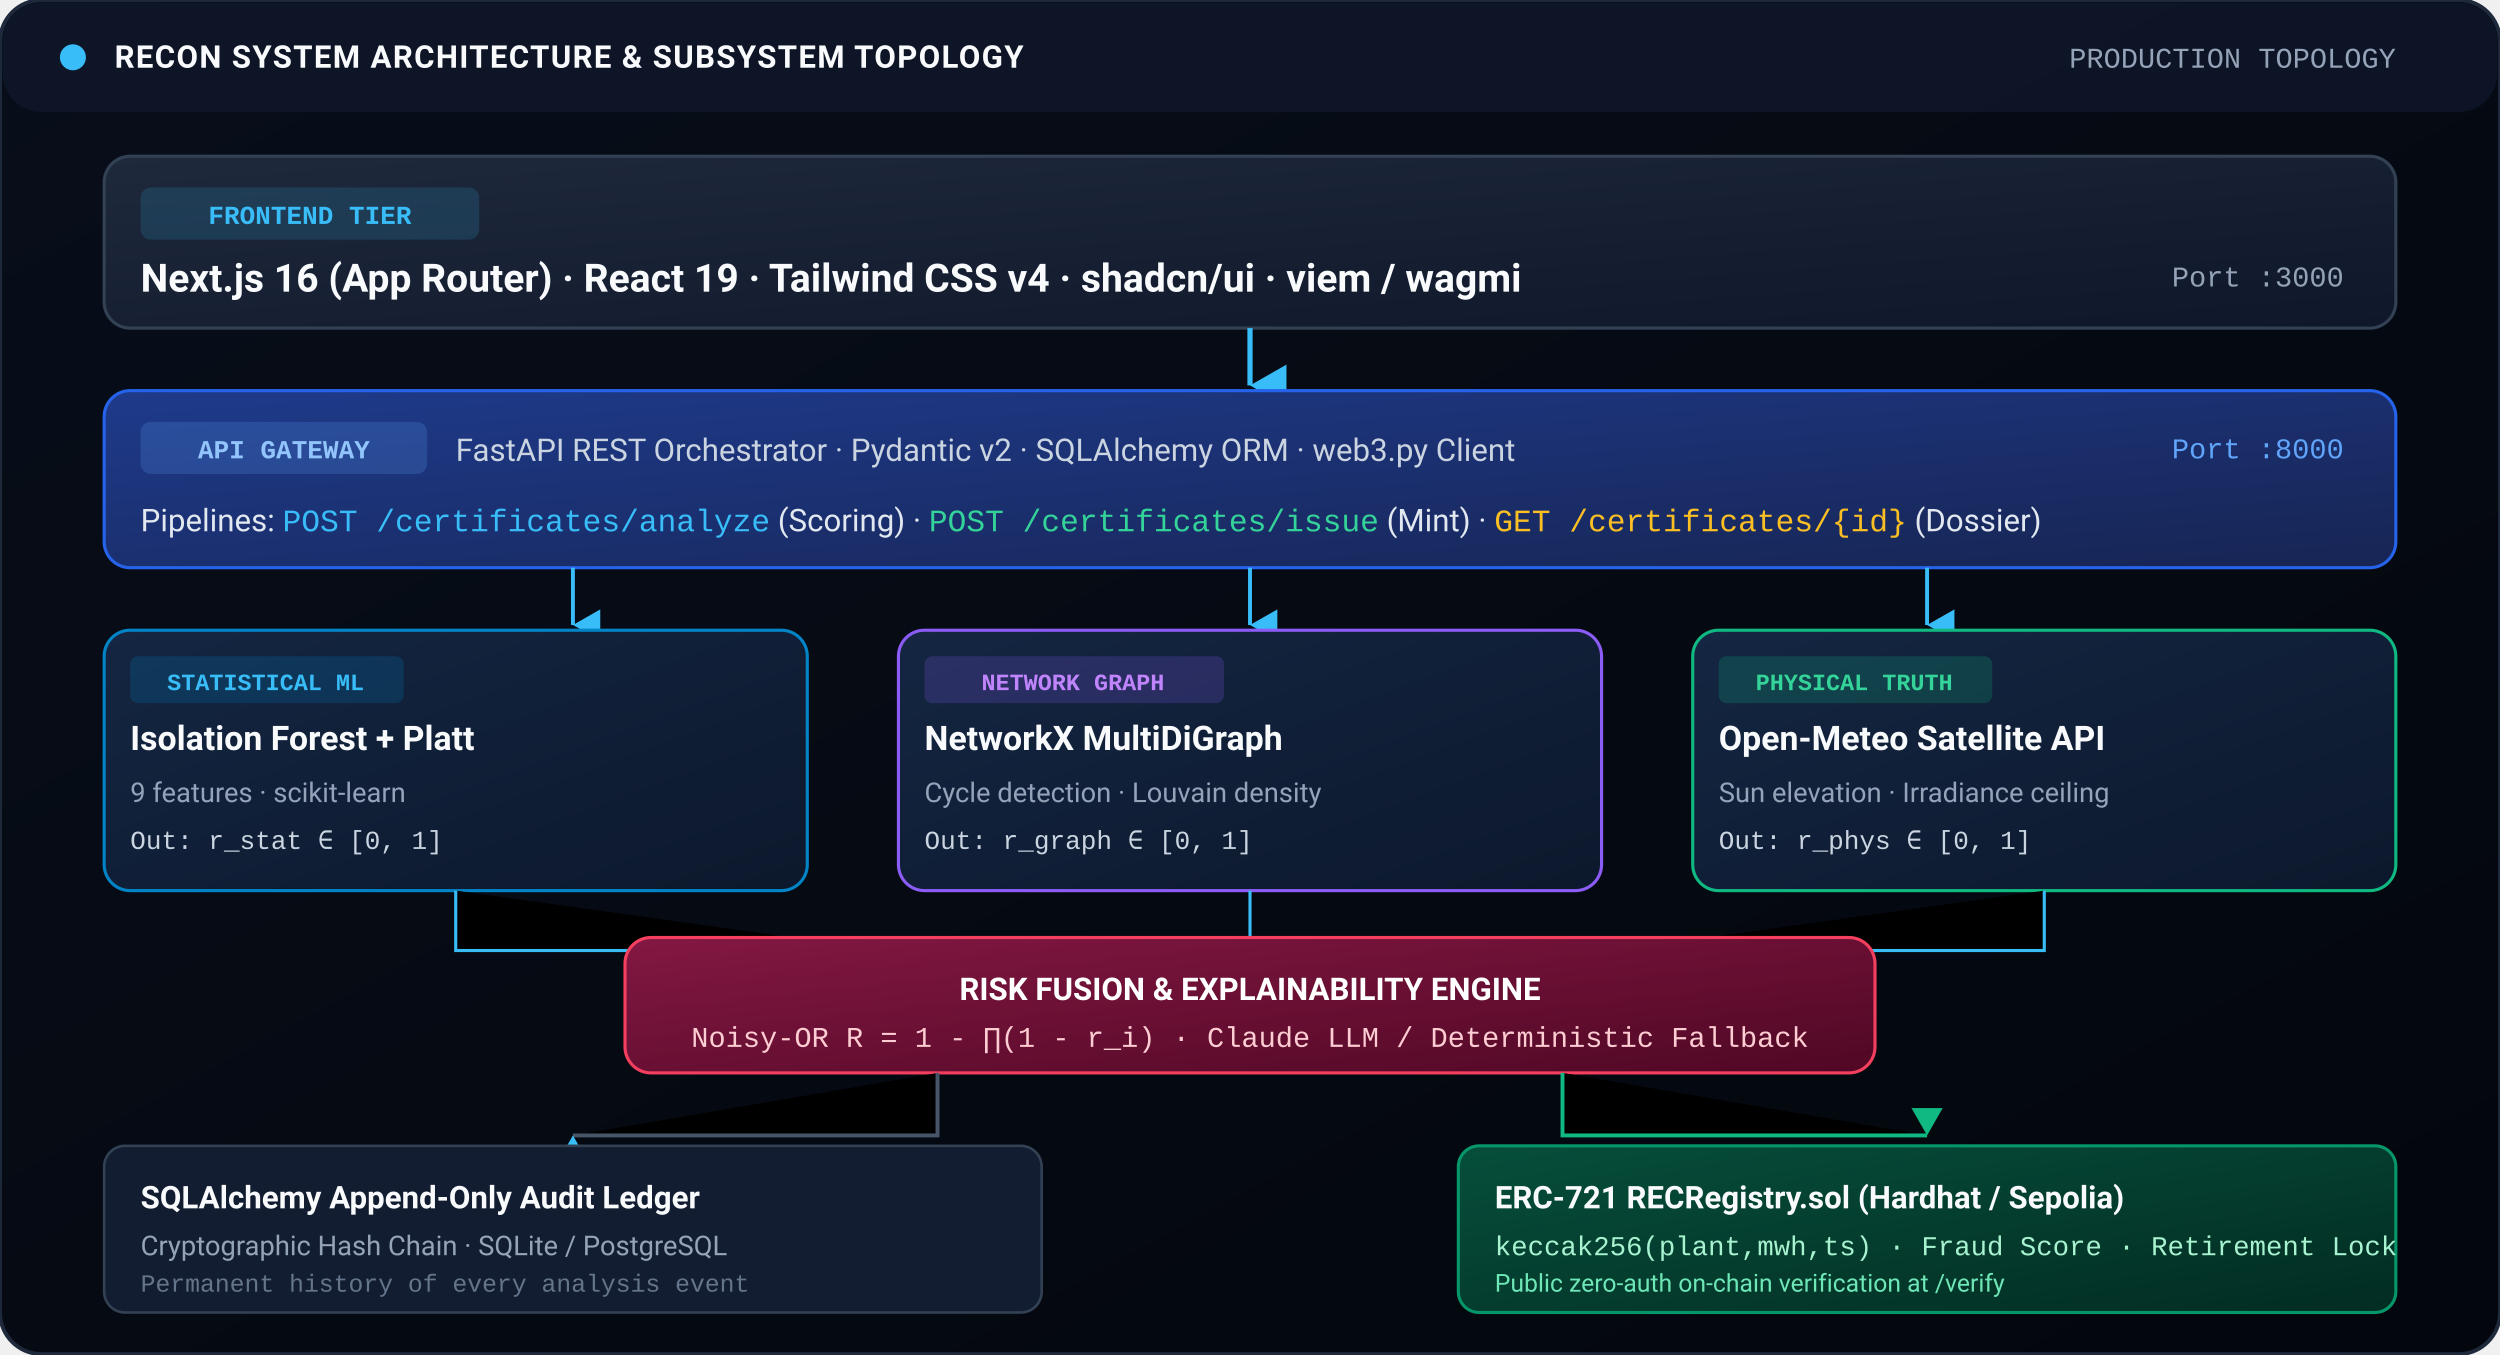
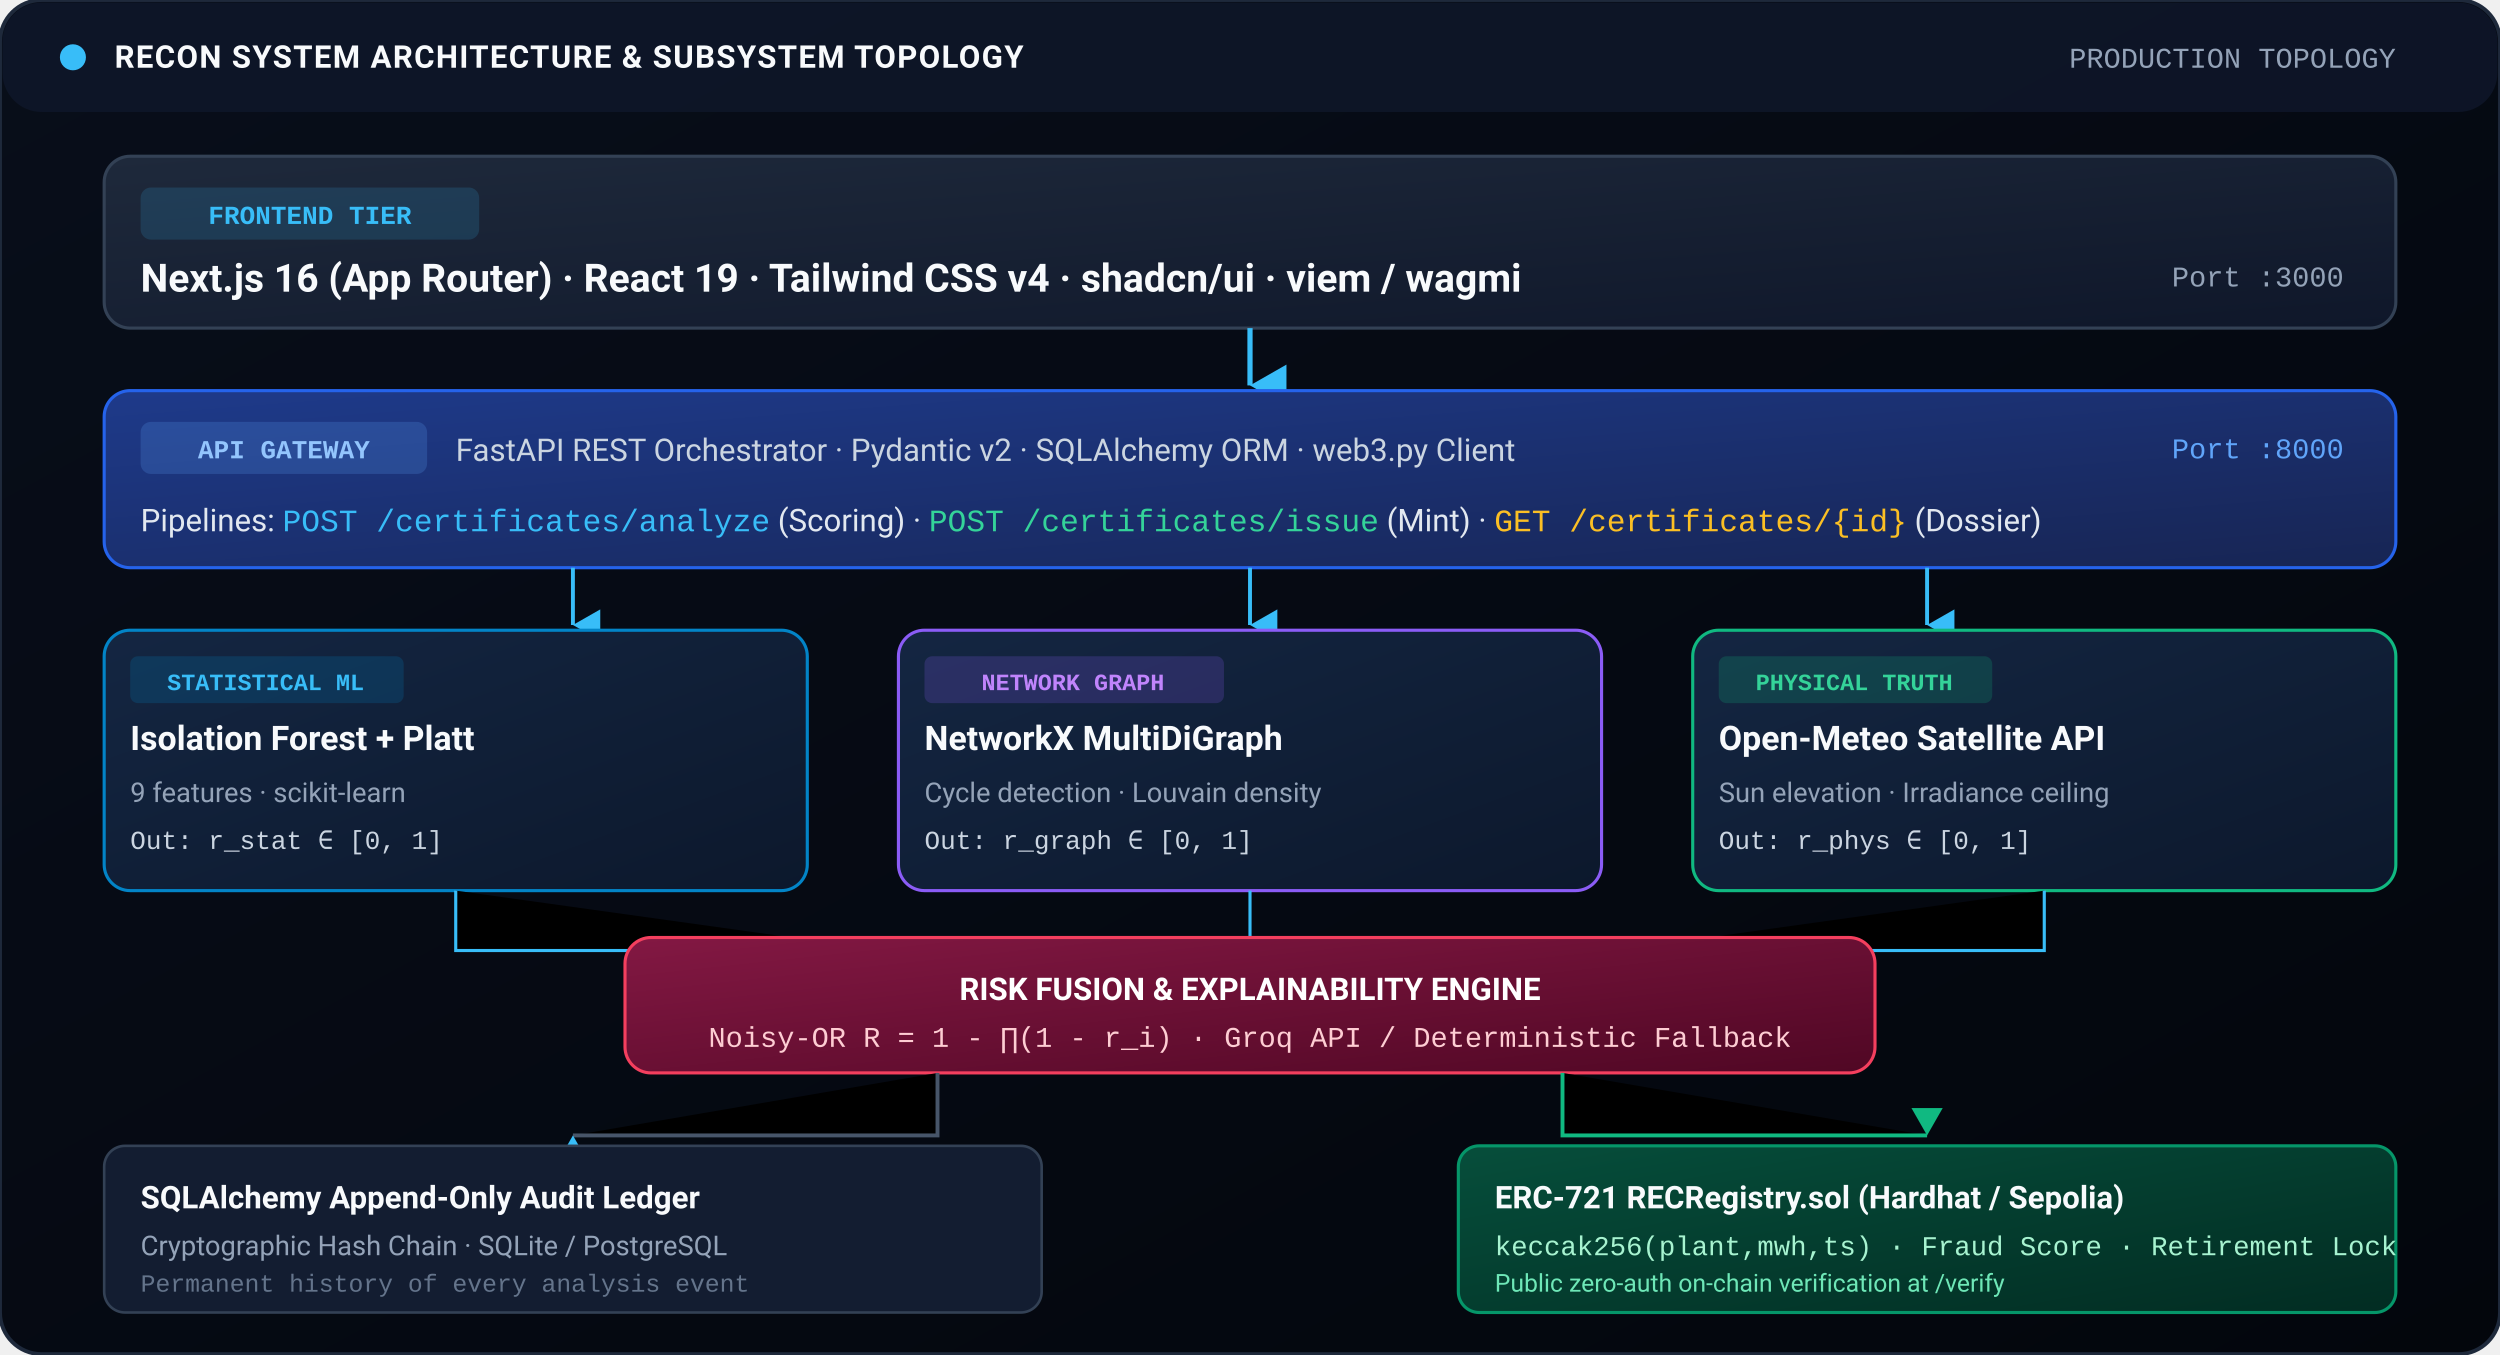
<svg xmlns="http://www.w3.org/2000/svg" viewBox="0 0 960 520" width="100%" height="100%">
  <defs>
    <linearGradient id="archBg" x1="0%" y1="0%" x2="100%" y2="100%">
      <stop offset="0%" stop-color="#080e1a" />
      <stop offset="100%" stop-color="#03060c" />
    </linearGradient>
    <linearGradient id="feBox" x1="0%" y1="0%" x2="100%" y2="100%">
      <stop offset="0%" stop-color="#1e293b" />
      <stop offset="100%" stop-color="#0f172a" />
    </linearGradient>
    <linearGradient id="beBox" x1="0%" y1="0%" x2="100%" y2="100%">
      <stop offset="0%" stop-color="#1e3a8a" />
      <stop offset="100%" stop-color="#172554" />
    </linearGradient>
    <linearGradient id="engBox" x1="0%" y1="0%" x2="100%" y2="100%">
      <stop offset="0%" stop-color="#142642" />
      <stop offset="100%" stop-color="#0c182c" />
    </linearGradient>
    <linearGradient id="fusBox" x1="0%" y1="0%" x2="100%" y2="100%">
      <stop offset="0%" stop-color="#831843" />
      <stop offset="100%" stop-color="#500724" />
    </linearGradient>
    <linearGradient id="chainGrad" x1="0%" y1="0%" x2="100%" y2="100%">
      <stop offset="0%" stop-color="#064e3b" />
      <stop offset="100%" stop-color="#022c22" />
    </linearGradient>
    <marker id="aDown" markerWidth="8" markerHeight="8" refX="4" refY="7" orient="auto">
      <path d="M0,0 L8,0 L4,7 z" fill="#38bdf8" />
    </marker>
    <marker id="aRight" markerWidth="8" markerHeight="8" refX="7" refY="4" orient="auto">
      <path d="M0,0 L0,8 L7,4 z" fill="#38bdf8" />
    </marker>
    <marker id="aEmerald" markerWidth="8" markerHeight="8" refX="4" refY="7" orient="auto">
      <path d="M0,0 L8,0 L4,7 z" fill="#10b981" />
    </marker>
  </defs>
  <style>
    .mono { font-family: 'SFMono-Regular', Consolas, 'Liberation Mono', Menlo, monospace; }
    .sans { font-family: -apple-system, BlinkMacSystemFont, 'Segoe UI', Roboto, Helvetica, Arial, sans-serif; }
  </style>
  <rect width="960" height="520" rx="16" fill="url(#archBg)" stroke="#1e293b" stroke-width="1.5" />
  <rect x="1" y="1" width="958" height="42" rx="15" fill="#0f172a" fill-opacity="0.85" />
  <circle cx="28" cy="22" r="5" fill="#38bdf8" />
  <text x="44" y="26" fill="#f8fafc" font-size="12" font-weight="700" class="sans" letter-spacing="0.5">RECON SYSTEM ARCHITECTURE &amp; SUBSYSTEM TOPOLOGY</text>
  <text x="920" y="26" fill="#94a3b8" font-size="11" class="mono" text-anchor="end">PRODUCTION TOPOLOGY</text>
  <g transform="translate(40, 60)">
    <rect width="880" height="66" rx="10" fill="url(#feBox)" stroke="#334155" stroke-width="1.2" />
    <rect x="14" y="12" width="130" height="20" rx="4" fill="#38bdf8" fill-opacity="0.15" />
    <text x="79" y="26" fill="#38bdf8" font-size="10" font-weight="700" class="mono" text-anchor="middle">FRONTEND TIER</text>
    <text x="14" y="52" fill="#f8fafc" font-size="15" font-weight="700" class="sans">Next.js 16 (App Router) · React 19 · Tailwind CSS v4 · shadcn/ui · viem / wagmi</text>
    <text x="860" y="50" fill="#94a3b8" font-size="11" class="mono" text-anchor="end">Port :3000</text>
  </g>
  <line x1="480" y1="126" x2="480" y2="148" stroke="#38bdf8" stroke-width="2" marker-end="url(#aDown)" />
  <g transform="translate(40, 150)">
    <rect width="880" height="68" rx="10" fill="url(#beBox)" stroke="#2563eb" stroke-width="1.2" />
    <rect x="14" y="12" width="110" height="20" rx="4" fill="#60a5fa" fill-opacity="0.2" />
    <text x="69" y="26" fill="#93c5fd" font-size="10" font-weight="700" class="mono" text-anchor="middle">API GATEWAY</text>
    <text x="135" y="27" fill="#cbd5e1" font-size="12" class="sans">FastAPI REST Orchestrator · Pydantic v2 · SQLAlchemy ORM · web3.py Client</text>
    <text x="860" y="26" fill="#60a5fa" font-size="11" class="mono" text-anchor="end">Port :8000</text>
    <text x="14" y="54" fill="#e2e8f0" font-size="12" class="sans">Pipelines: <tspan class="mono" fill="#38bdf8">POST /certificates/analyze</tspan> (Scoring) · <tspan class="mono" fill="#34d399">POST /certificates/issue</tspan> (Mint) · <tspan class="mono" fill="#fbbf24">GET /certificates/{id}</tspan> (Dossier)</text>
  </g>
  <path d="M 220 218 L 220 240" stroke="#38bdf8" stroke-width="1.5" marker-end="url(#aDown)" />
  <path d="M 480 218 L 480 240" stroke="#38bdf8" stroke-width="1.5" marker-end="url(#aDown)" />
  <path d="M 740 218 L 740 240" stroke="#38bdf8" stroke-width="1.5" marker-end="url(#aDown)" />
  <g transform="translate(40, 242)">
    <rect width="270" height="100" rx="10" fill="url(#engBox)" stroke="#0284c7" stroke-width="1.2" />
    <rect x="10" y="10" width="105" height="18" rx="3" fill="#0284c7" fill-opacity="0.2" />
    <text x="62" y="23" fill="#38bdf8" font-size="9" font-weight="700" class="mono" text-anchor="middle">STATISTICAL ML</text>
    <text x="10" y="46" fill="#f8fafc" font-size="13" font-weight="700" class="sans">Isolation Forest + Platt</text>
    <text x="10" y="66" fill="#94a3b8" font-size="10.5" class="sans">9 features · scikit-learn</text>
    <text x="10" y="84" fill="#cbd5e1" font-size="10" class="mono">Out: r_stat ∈ [0, 1]</text>
  </g>
  <g transform="translate(345, 242)">
    <rect width="270" height="100" rx="10" fill="url(#engBox)" stroke="#8b5cf6" stroke-width="1.2" />
    <rect x="10" y="10" width="115" height="18" rx="3" fill="#8b5cf6" fill-opacity="0.2" />
    <text x="67" y="23" fill="#c084fc" font-size="9" font-weight="700" class="mono" text-anchor="middle">NETWORK GRAPH</text>
    <text x="10" y="46" fill="#f8fafc" font-size="13" font-weight="700" class="sans">NetworkX MultiDiGraph</text>
    <text x="10" y="66" fill="#94a3b8" font-size="10.5" class="sans">Cycle detection · Louvain density</text>
    <text x="10" y="84" fill="#cbd5e1" font-size="10" class="mono">Out: r_graph ∈ [0, 1]</text>
  </g>
  <g transform="translate(650, 242)">
    <rect width="270" height="100" rx="10" fill="url(#engBox)" stroke="#10b981" stroke-width="1.2" />
    <rect x="10" y="10" width="105" height="18" rx="3" fill="#10b981" fill-opacity="0.2" />
    <text x="62" y="23" fill="#34d399" font-size="9" font-weight="700" class="mono" text-anchor="middle">PHYSICAL TRUTH</text>
    <text x="10" y="46" fill="#f8fafc" font-size="13" font-weight="700" class="sans">Open-Meteo Satellite API</text>
    <text x="10" y="66" fill="#94a3b8" font-size="10.5" class="sans">Sun elevation · Irradiance ceiling</text>
    <text x="10" y="84" fill="#cbd5e1" font-size="10" class="mono">Out: r_phys ∈ [0, 1]</text>
  </g>
  <path d="M 175 342 L 175 365 L 340 365" stroke="#38bdf8" stroke-width="1.2" />
  <path d="M 480 342 L 480 365" stroke="#38bdf8" stroke-width="1.2" />
  <path d="M 785 342 L 785 365 L 620 365" stroke="#38bdf8" stroke-width="1.2" />
  <g transform="translate(240, 360)">
    <rect width="480" height="52" rx="10" fill="url(#fusBox)" stroke="#f43f5e" stroke-width="1.2" />
    <text x="240" y="24" fill="#ffffff" font-size="12" font-weight="700" class="sans" text-anchor="middle">RISK FUSION &amp; EXPLAINABILITY ENGINE</text>
-     <text x="240" y="42" fill="#fecdd3" font-size="11" class="mono" text-anchor="middle">Noisy-OR R = 1 - ∏(1 - r_i) · Claude LLM / Deterministic Fallback</text>
+     <text x="240" y="42" fill="#fecdd3" font-size="11" class="mono" text-anchor="middle">Noisy-OR R = 1 - ∏(1 - r_i) · Groq API / Deterministic Fallback</text>
  </g>
  <path d="M 360 412 L 360 436 L 220 436" stroke="#475569" stroke-width="1.5" marker-end="url(#aDown)" />
  <path d="M 600 412 L 600 436 L 740 436" stroke="#10b981" stroke-width="1.5" marker-end="url(#aEmerald)" />
  <g transform="translate(40, 440)">
    <rect width="360" height="64" rx="8" fill="#131d31" stroke="#334155" stroke-width="1" />
    <text x="14" y="24" fill="#f8fafc" font-size="12" font-weight="700" class="sans">SQLAlchemy Append-Only Audit Ledger</text>
    <text x="14" y="42" fill="#94a3b8" font-size="10.5" class="sans">Cryptographic Hash Chain · SQLite / PostgreSQL</text>
    <text x="14" y="56" fill="#64748b" font-size="9.5" class="mono">Permanent history of every analysis event</text>
  </g>
  <g transform="translate(560, 440)">
    <rect width="360" height="64" rx="8" fill="url(#chainGrad)" stroke="#059669" stroke-width="1.2" />
    <text x="14" y="24" fill="#f8fafc" font-size="12" font-weight="700" class="sans">ERC-721 RECRegistry.sol (Hardhat / Sepolia)</text>
    <text x="14" y="42" fill="#a7f3d0" font-size="10.5" class="mono">keccak256(plant,mwh,ts) · Fraud Score · Retirement Lock</text>
    <text x="14" y="56" fill="#6ee7b7" font-size="9.5" class="sans">Public zero-auth on-chain verification at /verify</text>
  </g>
</svg>
